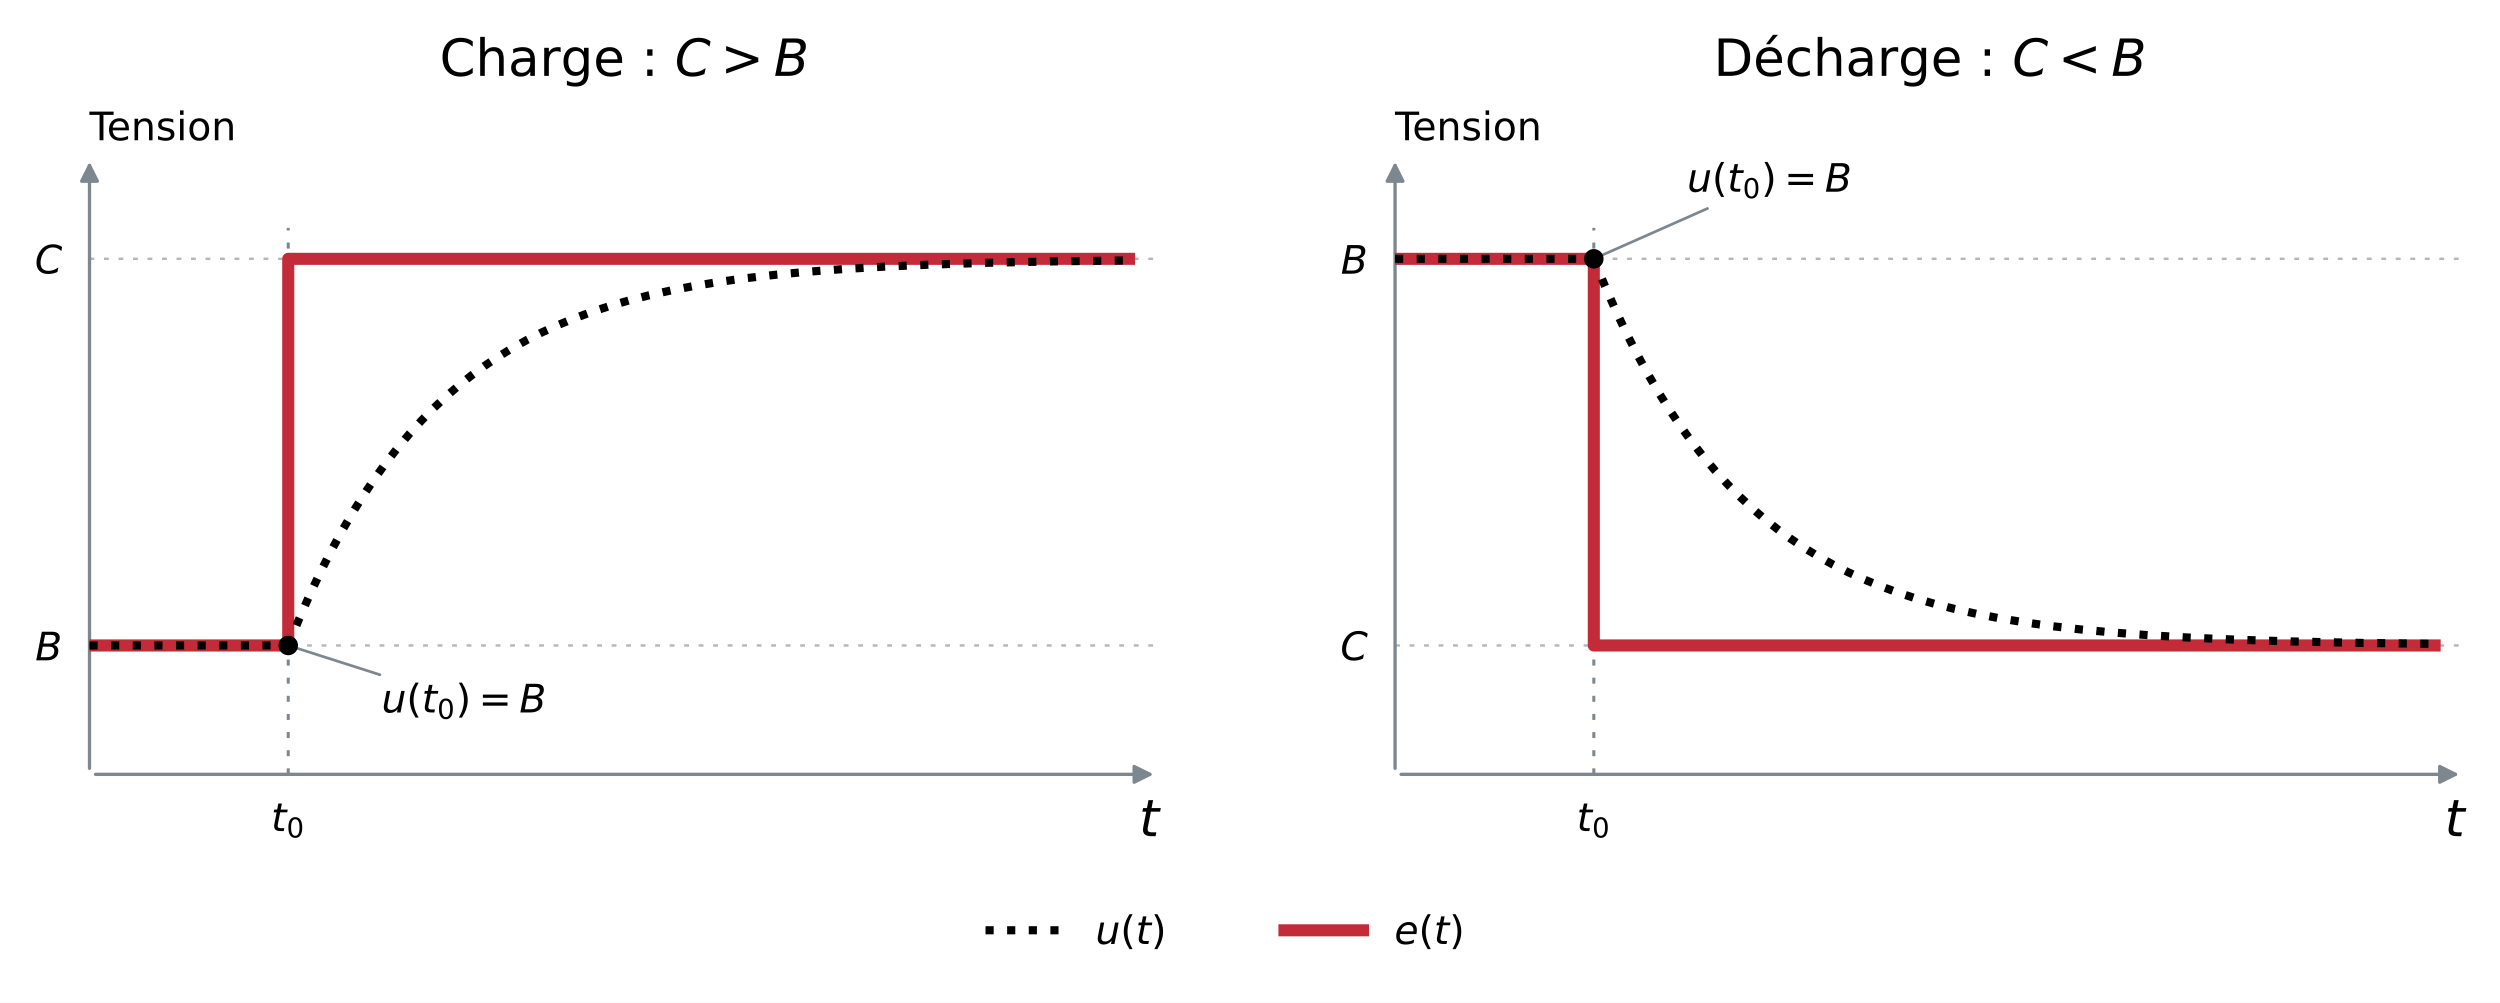
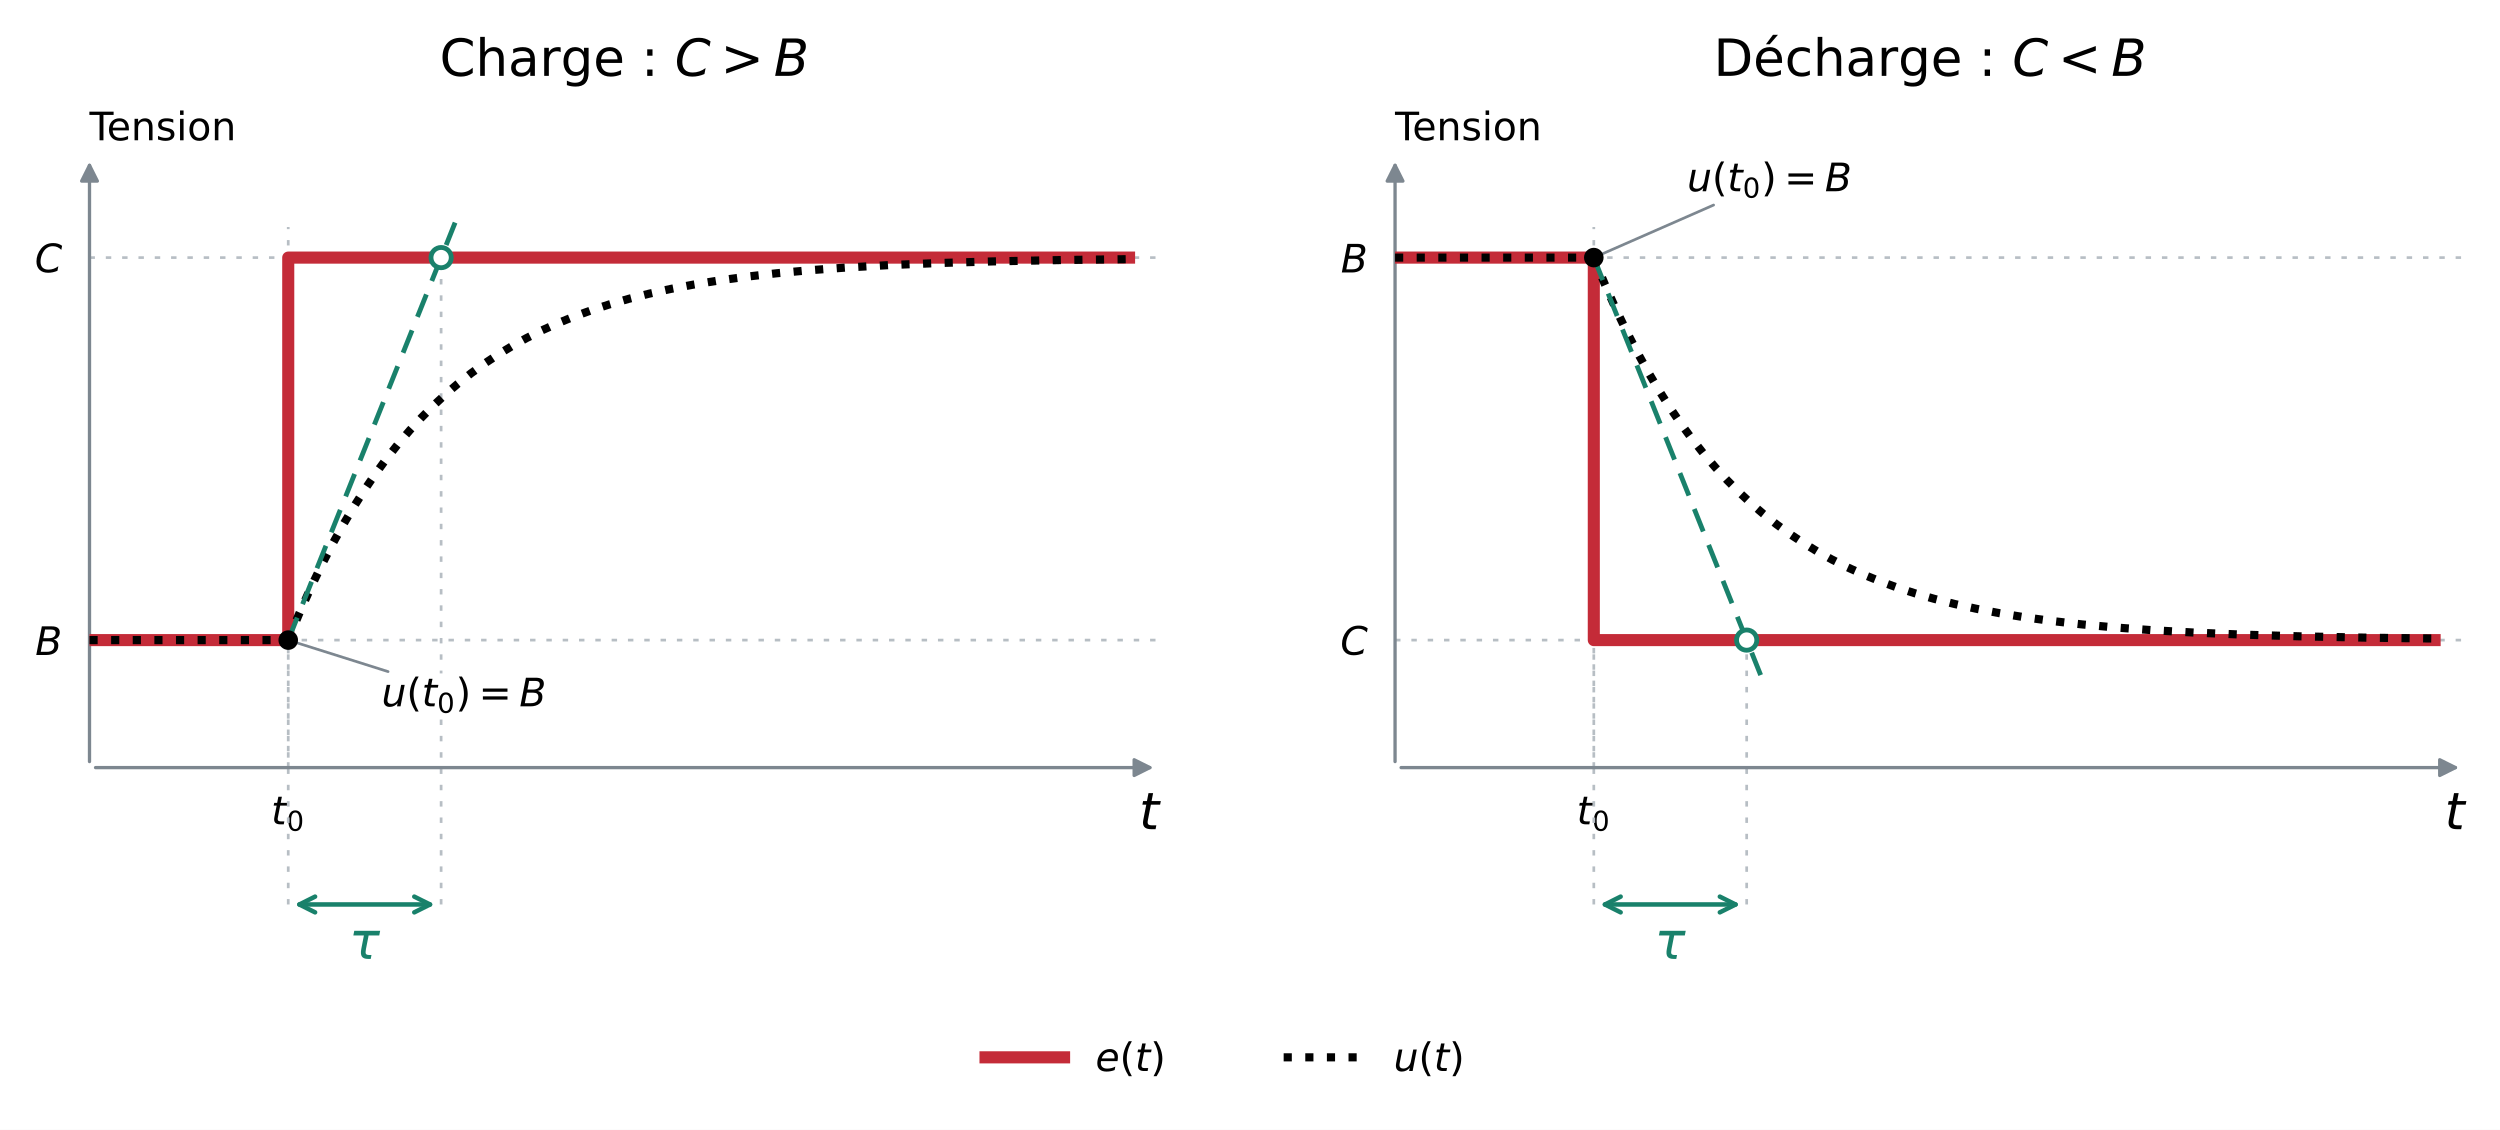
- <svg xmlns="http://www.w3.org/2000/svg" xmlns:xlink="http://www.w3.org/1999/xlink" width="827.38pt" height="331.852pt" viewBox="0 0 827.38 331.852" version="1.1">
+ <svg xmlns="http://www.w3.org/2000/svg" xmlns:xlink="http://www.w3.org/1999/xlink" width="827.38pt" height="373.9pt" viewBox="0 0 827.38 373.9" version="1.1">
  <defs>
    <style type="text/css">*{stroke-linejoin: round; stroke-linecap: butt}</style>
  </defs>
  <g id="figure_1">
    <g id="patch_1">
-       <path d="M 0 331.852  L 827.38 331.852  L 827.38 0  L 0 0  z " style="fill: #ffffff" />
+       <path d="M 0 373.9  L 827.38 373.9  L 827.38 0  L 0 0  z " style="fill: #ffffff" />
    </g>
    <g id="axes_1">
      <g id="patch_2">
-         <path d="M 29.62 256.272  L 383.782 256.272  L 383.782 48.12  L 29.62 48.12  z " style="fill: #ffffff" />
+         <path d="M 29.62 254.04  L 383.782 254.04  L 383.782 48.12  L 29.62 48.12  z " style="fill: #ffffff" />
      </g>
      <g id="matplotlib.axis_1">
        <g id="xtick_1">
          <g id="line2d_1" />
          <g id="text_1">
-             <g transform="translate(89.73797 275.15) scale(0.13 -0.13)">
+             <g id="patch_3">
+               <path d="M 88.698 276.662  L 102.088 276.662  L 102.088 262  L 88.698 262  z " style="fill: #ffffff" />
+             </g>
+             <g transform="translate(89.73797 272.918) scale(0.13 -0.13)">
              <defs>
                <path id="DejaVuSans-Oblique-74" d="M 2706 3500  L 2619 3053  L 1472 3053  L 1100 1153  Q 1081 1047 1072 975  Q 1063 903 1063 863  Q 1063 663 1183 572  Q 1303 481 1569 481  L 2150 481  L 2053 0  L 1503 0  Q 991 0 739 200  Q 488 400 488 806  Q 488 878 497 964  Q 506 1050 525 1153  L 897 3053  L 409 3053  L 500 3500  L 978 3500  L 1172 4494  L 1747 4494  L 1556 3500  L 2706 3500  z " transform="scale(0.015625)" />
                <path id="DejaVuSans-30" d="M 2034 4250  Q 1547 4250 1301 3770  Q 1056 3291 1056 2328  Q 1056 1369 1301 889  Q 1547 409 2034 409  Q 2525 409 2770 889  Q 3016 1369 3016 2328  Q 3016 3291 2770 3770  Q 2525 4250 2034 4250  z M 2034 4750  Q 2819 4750 3233 4129  Q 3647 3509 3647 2328  Q 3647 1150 3233 529  Q 2819 -91 2034 -91  Q 1250 -91 836 529  Q 422 1150 422 2328  Q 422 3509 836 4129  Q 1250 4750 2034 4750  z " transform="scale(0.015625)" />
              </defs>
              <use xlink:href="#DejaVuSans-Oblique-74" transform="translate(0 0.78125)" />
              <use xlink:href="#DejaVuSans-30" transform="translate(39.20898 -15.625) scale(0.7)" />
            </g>
          </g>
        </g>
      </g>
      <g id="matplotlib.axis_2">
        <g id="ytick_1">
          <g id="line2d_2" />
          <g id="text_2">
-             <g transform="translate(11.65 218.5569) scale(0.13 -0.13)">
+             <g transform="translate(11.65 216.7823) scale(0.13 -0.13)">
              <defs>
                <path id="DejaVuSans-Oblique-42" d="M 1081 4666  L 2694 4666  Q 3350 4666 3675 4422  Q 4000 4178 4000 3688  Q 4000 3238 3720 2911  Q 3441 2584 2988 2516  Q 3375 2428 3569 2181  Q 3763 1934 3763 1522  Q 3763 819 3242 409  Q 2722 0 1819 0  L 172 0  L 1081 4666  z M 1234 2228  L 903 519  L 1919 519  Q 2491 519 2800 781  Q 3109 1044 3109 1522  Q 3109 1891 2904 2059  Q 2700 2228 2247 2228  L 1234 2228  z M 1606 4147  L 1331 2741  L 2272 2741  Q 2775 2741 3058 2959  Q 3341 3178 3341 3566  Q 3341 3869 3150 4008  Q 2959 4147 2541 4147  L 1606 4147  z " transform="scale(0.015625)" />
              </defs>
              <use xlink:href="#DejaVuSans-Oblique-42" transform="translate(0 0.09375)" />
            </g>
          </g>
        </g>
        <g id="ytick_2">
          <g id="line2d_3" />
          <g id="text_3">
-             <g transform="translate(11.52 90.59459) scale(0.13 -0.13)">
+             <g transform="translate(11.52 90.1921) scale(0.13 -0.13)">
              <defs>
                <path id="DejaVuSans-Oblique-43" d="M 4447 4306  L 4319 3641  Q 4019 3944 3683 4091  Q 3347 4238 2956 4238  Q 2422 4238 2017 3981  Q 1613 3725 1319 3200  Q 1131 2863 1032 2486  Q 934 2109 934 1728  Q 934 1091 1264 756  Q 1594 422 2222 422  Q 2656 422 3056 561  Q 3456 700 3834 978  L 3688 231  Q 3316 72 2936 -9  Q 2556 -91 2175 -91  Q 1278 -91 773 396  Q 269 884 269 1753  Q 269 2309 461 2846  Q 653 3384 1013 3828  Q 1394 4300 1883 4525  Q 2372 4750 3022 4750  Q 3422 4750 3780 4639  Q 4138 4528 4447 4306  z " transform="scale(0.015625)" />
              </defs>
              <use xlink:href="#DejaVuSans-Oblique-43" transform="translate(0 0.78125)" />
            </g>
          </g>
        </g>
      </g>
      <g id="line2d_4">
-         <path d="M 29.62 213.618  L 383.782 213.618  " clip-path="url(#p1c14d82627)" style="fill: none; stroke-dasharray: 1.6,3.2; stroke-dashoffset: 0; stroke: #7d8790; stroke-opacity: 0.6; stroke-width: 0.8" />
+         <path d="M 29.62 211.843  L 383.782 211.843  " clip-path="url(#p5592f09eb6)" style="fill: none; stroke-dasharray: 1.8,3.6; stroke-dashoffset: 0; stroke: #b7bec4; stroke-width: 0.9" />
      </g>
      <g id="line2d_5">
-         <path d="M 29.62 85.656  L 383.782 85.656  " clip-path="url(#p1c14d82627)" style="fill: none; stroke-dasharray: 1.6,3.2; stroke-dashoffset: 0; stroke: #7d8790; stroke-opacity: 0.6; stroke-width: 0.8" />
+         <path d="M 29.62 85.253  L 383.782 85.253  " clip-path="url(#p5592f09eb6)" style="fill: none; stroke-dasharray: 1.8,3.6; stroke-dashoffset: 0; stroke: #b7bec4; stroke-width: 0.9" />
      </g>
      <g id="line2d_6">
-         <path d="M 95.393 256.272  L 95.393 75.419  " clip-path="url(#p1c14d82627)" style="fill: none; stroke-dasharray: 2,4; stroke-dashoffset: 0; stroke: #7d8790" />
-       </g>
-       <g id="patch_3">
-         <path d="M 31.622 256.272  Q 206.701 256.272 380.551 256.272  " style="fill: none; stroke: #7d8790; stroke-width: 1.1; stroke-linecap: round" />
-         <path d="M 375.351 253.672  L 380.551 256.272  L 375.351 258.872  z " style="fill: #7d8790; stroke: #7d8790; stroke-width: 1.1; stroke-linecap: round" />
+         <path d="M 95.393 254.04  L 95.393 75.126  " clip-path="url(#p5592f09eb6)" style="fill: none; stroke-dasharray: 1.8,3.6; stroke-dashoffset: 0; stroke: #b7bec4; stroke-width: 0.9" />
+       </g>
+       <g id="line2d_7">
+         <path d="M 95.393 299.342  L 95.393 211.843  " style="fill: none; stroke-dasharray: 1.8,3.6; stroke-dashoffset: 0; stroke: #b7bec4; stroke-width: 0.9" />
+       </g>
+       <g id="line2d_8">
+         <path d="M 145.988 299.342  L 145.988 85.253  " style="fill: none; stroke-dasharray: 1.8,3.6; stroke-dashoffset: 0; stroke: #b7bec4; stroke-width: 0.9" />
      </g>
      <g id="patch_4">
-         <path d="M 29.62 254.269  Q 29.62 153.902 29.62 54.764  " style="fill: none; stroke: #7d8790; stroke-width: 1.1; stroke-linecap: round" />
-         <path d="M 27.02 59.964  L 29.62 54.764  L 32.22 59.964  z " style="fill: #7d8790; stroke: #7d8790; stroke-width: 1.1; stroke-linecap: round" />
+         <path d="M 31.622 254.04  Q 206.701 254.04 380.551 254.04  " style="fill: none; stroke: #7d8790; stroke-width: 1.1; stroke-linecap: round" />
+         <path d="M 375.351 251.44  L 380.551 254.04  L 375.351 256.64  z " style="fill: #7d8790; stroke: #7d8790; stroke-width: 1.1; stroke-linecap: round" />
+       </g>
+       <g id="patch_5">
+         <path d="M 29.62 252.04  Q 29.62 152.767 29.62 54.724  " style="fill: none; stroke: #7d8790; stroke-width: 1.1; stroke-linecap: round" />
+         <path d="M 27.02 59.924  L 29.62 54.724  L 32.22 59.924  z " style="fill: #7d8790; stroke: #7d8790; stroke-width: 1.1; stroke-linecap: round" />
      </g>
      <g id="text_4">
-         <g transform="translate(376.9822 276.8671) scale(0.17 -0.17)">
+         <g transform="translate(376.9822 274.5528) scale(0.17 -0.17)">
          <use xlink:href="#DejaVuSans-Oblique-74" transform="translate(0 0.78125)" />
        </g>
      </g>
      <g id="text_5">
-         <g transform="translate(29.62 46.41384) scale(0.13 -0.13)">
+         <g transform="translate(29.62 46.43213) scale(0.13 -0.13)">
          <defs>
            <path id="DejaVuSans-54" d="M -19 4666  L 3928 4666  L 3928 4134  L 2272 4134  L 2272 0  L 1638 0  L 1638 4134  L -19 4134  L -19 4666  z " transform="scale(0.015625)" />
            <path id="DejaVuSans-65" d="M 3597 1894  L 3597 1613  L 953 1613  Q 991 1019 1311 708  Q 1631 397 2203 397  Q 2534 397 2845 478  Q 3156 559 3463 722  L 3463 178  Q 3153 47 2828 -22  Q 2503 -91 2169 -91  Q 1331 -91 842 396  Q 353 884 353 1716  Q 353 2575 817 3079  Q 1281 3584 2069 3584  Q 2775 3584 3186 3129  Q 3597 2675 3597 1894  z M 3022 2063  Q 3016 2534 2758 2815  Q 2500 3097 2075 3097  Q 1594 3097 1305 2825  Q 1016 2553 972 2059  L 3022 2063  z " transform="scale(0.015625)" />
            <path id="DejaVuSans-6e" d="M 3513 2113  L 3513 0  L 2938 0  L 2938 2094  Q 2938 2591 2744 2837  Q 2550 3084 2163 3084  Q 1697 3084 1428 2787  Q 1159 2491 1159 1978  L 1159 0  L 581 0  L 581 3500  L 1159 3500  L 1159 2956  Q 1366 3272 1645 3428  Q 1925 3584 2291 3584  Q 2894 3584 3203 3211  Q 3513 2838 3513 2113  z " transform="scale(0.015625)" />
            <path id="DejaVuSans-73" d="M 2834 3397  L 2834 2853  Q 2591 2978 2328 3040  Q 2066 3103 1784 3103  Q 1356 3103 1142 2972  Q 928 2841 928 2578  Q 928 2378 1081 2264  Q 1234 2150 1697 2047  L 1894 2003  Q 2506 1872 2764 1633  Q 3022 1394 3022 966  Q 3022 478 2636 193  Q 2250 -91 1575 -91  Q 1294 -91 989 -36  Q 684 19 347 128  L 347 722  Q 666 556 975 473  Q 1284 391 1588 391  Q 1994 391 2212 530  Q 2431 669 2431 922  Q 2431 1156 2273 1281  Q 2116 1406 1581 1522  L 1381 1569  Q 847 1681 609 1914  Q 372 2147 372 2553  Q 372 3047 722 3315  Q 1072 3584 1716 3584  Q 2034 3584 2315 3537  Q 2597 3491 2834 3397  z " transform="scale(0.015625)" />
            <path id="DejaVuSans-69" d="M 603 3500  L 1178 3500  L 1178 0  L 603 0  L 603 3500  z M 603 4863  L 1178 4863  L 1178 4134  L 603 4134  L 603 4863  z " transform="scale(0.015625)" />
            <path id="DejaVuSans-6f" d="M 1959 3097  Q 1497 3097 1228 2736  Q 959 2375 959 1747  Q 959 1119 1226 758  Q 1494 397 1959 397  Q 2419 397 2687 759  Q 2956 1122 2956 1747  Q 2956 2369 2687 2733  Q 2419 3097 1959 3097  z M 1959 3584  Q 2709 3584 3137 3096  Q 3566 2609 3566 1747  Q 3566 888 3137 398  Q 2709 -91 1959 -91  Q 1206 -91 779 398  Q 353 888 353 1747  Q 353 2609 779 3096  Q 1206 3584 1959 3584  z " transform="scale(0.015625)" />
          </defs>
          <use xlink:href="#DejaVuSans-54" />
          <use xlink:href="#DejaVuSans-65" x="44.084" />
          <use xlink:href="#DejaVuSans-6e" x="105.607" />
          <use xlink:href="#DejaVuSans-73" x="168.986" />
          <use xlink:href="#DejaVuSans-69" x="221.086" />
          <use xlink:href="#DejaVuSans-6f" x="248.869" />
          <use xlink:href="#DejaVuSans-6e" x="310.051" />
        </g>
      </g>
-       <g id="line2d_7">
-         <path d="M 29.62 213.618  L 95.393 213.618  L 95.393 85.656  L 373.663 85.656  " clip-path="url(#p1c14d82627)" style="fill: none; stroke: #c42b38; stroke-width: 4; stroke-linecap: square" />
-       </g>
-       <g id="patch_5">
-         <path d="M 125.726 223.311  Q 111.513 218.769 97.3 214.227  " style="fill: none; stroke: #7d8790; stroke-width: 0.9; stroke-linecap: round" />
+       <g id="line2d_9">
+         <path d="M 29.62 211.843  L 95.393 211.843  L 95.393 85.253  L 373.663 85.253  " clip-path="url(#p5592f09eb6)" style="fill: none; stroke: #c42b38; stroke-width: 4; stroke-linecap: square" />
+       </g>
+       <g id="patch_6">
+         <path d="M 142.313 299.342  Q 120.692 299.342 99.072 299.342  " style="fill: none; stroke: #19816b; stroke-width: 1.5; stroke-linecap: round" />
+         <path d="M 137.113 296.742  L 142.313 299.342  L 137.113 301.942  " style="fill: none; stroke: #19816b; stroke-width: 1.5; stroke-linecap: round" />
+         <path d="M 104.272 301.942  L 99.072 299.342  L 104.272 296.742  " style="fill: none; stroke: #19816b; stroke-width: 1.5; stroke-linecap: round" />
      </g>
      <g id="text_6">
-         <g transform="translate(126.2768 235.798) scale(0.13 -0.13)">
+         <g style="fill: #19816b" transform="translate(115.5053 317.4077) scale(0.17 -0.17)">
+           <defs>
+             <path id="DejaVuSans-Oblique-3c4" d="M 2103 638  Q 2188 488 2525 488  L 2800 488  L 2706 0  L 2363 0  Q 1800 0 1600 300  Q 1403 606 1534 1269  L 1856 2925  L 541 2925  L 653 3500  L 3881 3500  L 3769 2925  L 2444 2925  L 2113 1234  Q 2025 781 2103 638  z " transform="scale(0.015625)" />
+           </defs>
+           <use xlink:href="#DejaVuSans-Oblique-3c4" transform="translate(0 0.3125)" />
+         </g>
+       </g>
+       <g id="patch_7">
+         <path d="M 128.434 222.267  Q 112.867 217.356 97.301 212.445  " style="fill: none; stroke: #7d8790; stroke-width: 0.9; stroke-linecap: round" />
+       </g>
+       <g id="text_7">
+         <g id="patch_8">
+           <path d="M 125.237 237.529  L 181.917 237.529  L 181.917 222.868  L 125.237 222.868  z " style="fill: #ffffff" />
+         </g>
+         <g transform="translate(126.2768 233.7856) scale(0.13 -0.13)">
          <defs>
            <path id="DejaVuSans-Oblique-75" d="M 428 1388  L 838 3500  L 1416 3500  L 1006 1409  Q 975 1256 961 1147  Q 947 1038 947 966  Q 947 700 1109 554  Q 1272 409 1569 409  Q 2031 409 2368 721  Q 2706 1034 2809 1563  L 3194 3500  L 3769 3500  L 3091 0  L 2516 0  L 2631 550  Q 2388 244 2052 76  Q 1716 -91 1338 -91  Q 878 -91 622 161  Q 366 413 366 863  Q 366 956 381 1097  Q 397 1238 428 1388  z " transform="scale(0.015625)" />
            <path id="DejaVuSans-28" d="M 1984 4856  Q 1566 4138 1362 3434  Q 1159 2731 1159 2009  Q 1159 1288 1364 580  Q 1569 -128 1984 -844  L 1484 -844  Q 1016 -109 783 600  Q 550 1309 550 2009  Q 550 2706 781 3412  Q 1013 4119 1484 4856  L 1984 4856  z " transform="scale(0.015625)" />
            <path id="DejaVuSans-29" d="M 513 4856  L 1013 4856  Q 1481 4119 1714 3412  Q 1947 2706 1947 2009  Q 1947 1309 1714 600  Q 1481 -109 1013 -844  L 513 -844  Q 928 -128 1133 580  Q 1338 1288 1338 2009  Q 1338 2731 1133 3434  Q 928 4138 513 4856  z " transform="scale(0.015625)" />
            <path id="DejaVuSans-3d" d="M 678 2906  L 4684 2906  L 4684 2381  L 678 2381  L 678 2906  z M 678 1631  L 4684 1631  L 4684 1100  L 678 1100  L 678 1631  z " transform="scale(0.015625)" />
          </defs>
          <use xlink:href="#DejaVuSans-Oblique-75" transform="translate(0 0.125)" />
          <use xlink:href="#DejaVuSans-28" transform="translate(63.37891 0.125)" />
          <use xlink:href="#DejaVuSans-Oblique-74" transform="translate(102.3926 0.125)" />
          <use xlink:href="#DejaVuSans-30" transform="translate(141.6016 -16.28125) scale(0.7)" />
          <use xlink:href="#DejaVuSans-29" transform="translate(188.8721 0.125)" />
          <use xlink:href="#DejaVuSans-3d" transform="translate(247.3682 0.125)" />
          <use xlink:href="#DejaVuSans-Oblique-42" transform="translate(350.6396 0.125)" />
        </g>
      </g>
-       <g id="text_7">
+       <g id="text_8">
        <g transform="translate(145.5011 25.12) scale(0.17 -0.17)">
          <defs>
            <path id="DejaVuSans-43" d="M 4122 4306  L 4122 3641  Q 3803 3938 3442 4084  Q 3081 4231 2675 4231  Q 1875 4231 1450 3742  Q 1025 3253 1025 2328  Q 1025 1406 1450 917  Q 1875 428 2675 428  Q 3081 428 3442 575  Q 3803 722 4122 1019  L 4122 359  Q 3791 134 3420 21  Q 3050 -91 2638 -91  Q 1578 -91 968 557  Q 359 1206 359 2328  Q 359 3453 968 4101  Q 1578 4750 2638 4750  Q 3056 4750 3426 4639  Q 3797 4528 4122 4306  z " transform="scale(0.015625)" />
            <path id="DejaVuSans-68" d="M 3513 2113  L 3513 0  L 2938 0  L 2938 2094  Q 2938 2591 2744 2837  Q 2550 3084 2163 3084  Q 1697 3084 1428 2787  Q 1159 2491 1159 1978  L 1159 0  L 581 0  L 581 4863  L 1159 4863  L 1159 2956  Q 1366 3272 1645 3428  Q 1925 3584 2291 3584  Q 2894 3584 3203 3211  Q 3513 2838 3513 2113  z " transform="scale(0.015625)" />
            <path id="DejaVuSans-61" d="M 2194 1759  Q 1497 1759 1228 1600  Q 959 1441 959 1056  Q 959 750 1161 570  Q 1363 391 1709 391  Q 2188 391 2477 730  Q 2766 1069 2766 1631  L 2766 1759  L 2194 1759  z M 3341 1997  L 3341 0  L 2766 0  L 2766 531  Q 2569 213 2275 61  Q 1981 -91 1556 -91  Q 1019 -91 701 211  Q 384 513 384 1019  Q 384 1609 779 1909  Q 1175 2209 1959 2209  L 2766 2209  L 2766 2266  Q 2766 2663 2505 2880  Q 2244 3097 1772 3097  Q 1472 3097 1187 3025  Q 903 2953 641 2809  L 641 3341  Q 956 3463 1253 3523  Q 1550 3584 1831 3584  Q 2591 3584 2966 3190  Q 3341 2797 3341 1997  z " transform="scale(0.015625)" />
            <path id="DejaVuSans-72" d="M 2631 2963  Q 2534 3019 2420 3045  Q 2306 3072 2169 3072  Q 1681 3072 1420 2755  Q 1159 2438 1159 1844  L 1159 0  L 581 0  L 581 3500  L 1159 3500  L 1159 2956  Q 1341 3275 1631 3429  Q 1922 3584 2338 3584  Q 2397 3584 2469 3576  Q 2541 3569 2628 3553  L 2631 2963  z " transform="scale(0.015625)" />
            <path id="DejaVuSans-67" d="M 2906 1791  Q 2906 2416 2648 2759  Q 2391 3103 1925 3103  Q 1463 3103 1205 2759  Q 947 2416 947 1791  Q 947 1169 1205 825  Q 1463 481 1925 481  Q 2391 481 2648 825  Q 2906 1169 2906 1791  z M 3481 434  Q 3481 -459 3084 -895  Q 2688 -1331 1869 -1331  Q 1566 -1331 1297 -1286  Q 1028 -1241 775 -1147  L 775 -588  Q 1028 -725 1275 -790  Q 1522 -856 1778 -856  Q 2344 -856 2625 -561  Q 2906 -266 2906 331  L 2906 616  Q 2728 306 2450 153  Q 2172 0 1784 0  Q 1141 0 747 490  Q 353 981 353 1791  Q 353 2603 747 3093  Q 1141 3584 1784 3584  Q 2172 3584 2450 3431  Q 2728 3278 2906 2969  L 2906 3500  L 3481 3500  L 3481 434  z " transform="scale(0.015625)" />
            <path id="DejaVuSans-20" transform="scale(0.015625)" />
            <path id="DejaVuSans-3a" d="M 750 794  L 1409 794  L 1409 0  L 750 0  L 750 794  z M 750 3309  L 1409 3309  L 1409 2516  L 750 2516  L 750 3309  z " transform="scale(0.015625)" />
            <path id="DejaVuSans-3e" d="M 678 3150  L 678 3719  L 4684 2266  L 4684 1747  L 678 294  L 678 863  L 3897 2003  L 678 3150  z " transform="scale(0.015625)" />
          </defs>
          <use xlink:href="#DejaVuSans-43" transform="translate(0 0.015625)" />
          <use xlink:href="#DejaVuSans-68" transform="translate(69.82422 0.015625)" />
          <use xlink:href="#DejaVuSans-61" transform="translate(133.2031 0.015625)" />
          <use xlink:href="#DejaVuSans-72" transform="translate(194.4824 0.015625)" />
          <use xlink:href="#DejaVuSans-67" transform="translate(235.5957 0.015625)" />
          <use xlink:href="#DejaVuSans-65" transform="translate(299.0723 0.015625)" />
          <use xlink:href="#DejaVuSans-20" transform="translate(360.5957 0.015625)" />
          <use xlink:href="#DejaVuSans-3a" transform="translate(392.3828 0.015625)" />
          <use xlink:href="#DejaVuSans-20" transform="translate(426.0742 0.015625)" />
          <use xlink:href="#DejaVuSans-Oblique-43" transform="translate(457.8613 0.015625)" />
          <use xlink:href="#DejaVuSans-3e" transform="translate(547.168 0.015625)" />
          <use xlink:href="#DejaVuSans-Oblique-42" transform="translate(650.4395 0.015625)" />
        </g>
      </g>
-       <g id="line2d_8">
-         <path d="M 29.62 213.618  L 95.393 213.618  " clip-path="url(#p1c14d82627)" style="fill: none; stroke-dasharray: 2.7,4.455; stroke-dashoffset: 0; stroke: #000000; stroke-width: 2.7" />
-       </g>
-       <g id="line2d_9">
-         <path d="M 95.393 213.618  L 98.976 204.87  L 102.559 196.719  L 106.142 189.126  L 109.724 182.052  L 113.307 175.462  L 116.89 169.322  L 120.473 163.602  L 124.056 158.274  L 127.639 153.309  L 131.62 148.19  L 135.601 143.458  L 139.582 139.084  L 143.563 135.041  L 147.544 131.304  L 151.525 127.85  L 155.904 124.352  L 160.283 121.143  L 164.662 118.201  L 169.439 115.269  L 174.216 112.601  L 179.392 109.981  L 184.567 107.615  L 190.14 105.325  L 195.714 103.273  L 201.685 101.312  L 208.055 99.46  L 214.822 97.732  L 221.988 96.137  L 229.552 94.681  L 237.912 93.307  L 246.67 92.091  L 256.623 90.941  L 267.371 89.93  L 279.314 89.031  L 292.849 88.239  L 308.375 87.556  L 326.688 86.979  L 348.981 86.507  L 373.663 86.179  L 373.663 86.179  " clip-path="url(#p1c14d82627)" style="fill: none; stroke-dasharray: 2.7,4.455; stroke-dashoffset: 0; stroke: #000000; stroke-width: 2.7" />
+       <g id="line2d_10">
+         <path d="M 29.62 211.843  L 95.393 211.843  " clip-path="url(#p5592f09eb6)" style="fill: none; stroke-dasharray: 2.7,4.455; stroke-dashoffset: 0; stroke: #000000; stroke-width: 2.7" />
+       </g>
+       <g id="line2d_11">
+         <path d="M 95.393 211.843  L 98.976 203.189  L 102.559 195.126  L 106.142 187.614  L 109.724 180.616  L 113.307 174.097  L 116.89 168.023  L 120.473 162.364  L 124.056 157.092  L 127.639 152.181  L 131.62 147.117  L 135.601 142.436  L 139.582 138.109  L 143.563 134.109  L 147.544 130.412  L 151.525 126.995  L 155.904 123.534  L 160.283 120.36  L 164.662 117.45  L 169.439 114.549  L 174.216 111.909  L 179.392 109.317  L 184.567 106.978  L 190.14 104.712  L 195.714 102.682  L 201.685 100.742  L 208.055 98.909  L 214.822 97.2  L 221.988 95.622  L 229.552 94.182  L 237.912 92.822  L 247.068 91.569  L 257.021 90.441  L 267.769 89.448  L 280.11 88.54  L 294.044 87.749  L 309.968 87.075  L 328.678 86.512  L 351.768 86.051  L 373.663 85.77  L 373.663 85.77  " clip-path="url(#p5592f09eb6)" style="fill: none; stroke-dasharray: 2.7,4.455; stroke-dashoffset: 0; stroke: #000000; stroke-width: 2.7" />
+       </g>
+       <g id="line2d_12">
+         <path d="M 95.393 211.843  L 152.059 70.062  " clip-path="url(#p5592f09eb6)" style="fill: none; stroke-dasharray: 8,4.8; stroke-dashoffset: 0; stroke: #19816b; stroke-width: 1.6" />
      </g>
      <g id="PathCollection_1">
        <defs>
-           <path id="m7253bf0c38" d="M 0 2.739  C 0.726 2.739 1.423 2.45 1.936 1.936  C 2.45 1.423 2.739 0.726 2.739 0  C 2.739 -0.726 2.45 -1.423 1.936 -1.936  C 1.423 -2.45 0.726 -2.739 0 -2.739  C -0.726 -2.739 -1.423 -2.45 -1.936 -1.936  C -2.45 -1.423 -2.739 -0.726 -2.739 0  C -2.739 0.726 -2.45 1.423 -1.936 1.936  C -1.423 2.45 -0.726 2.739 0 2.739  z " style="stroke: #000000" />
+           <path id="maf33e77ca4" d="M 0 2.739  C 0.726 2.739 1.423 2.45 1.936 1.936  C 2.45 1.423 2.739 0.726 2.739 0  C 2.739 -0.726 2.45 -1.423 1.936 -1.936  C 1.423 -2.45 0.726 -2.739 0 -2.739  C -0.726 -2.739 -1.423 -2.45 -1.936 -1.936  C -2.45 -1.423 -2.739 -0.726 -2.739 0  C -2.739 0.726 -2.45 1.423 -1.936 1.936  C -1.423 2.45 -0.726 2.739 0 2.739  z " style="stroke: #000000" />
        </defs>
-         <g clip-path="url(#p1c14d82627)">
-           <use xlink:href="#m7253bf0c38" x="95.393" y="213.618" style="stroke: #000000" />
+         <g clip-path="url(#p5592f09eb6)">
+           <use xlink:href="#maf33e77ca4" x="95.393" y="211.843" style="stroke: #000000" />
+         </g>
+       </g>
+       <g id="PathCollection_2">
+         <defs>
+           <path id="m574a582508" d="M 0 3.354  C 0.89 3.354 1.743 3.001 2.372 2.372  C 3.001 1.743 3.354 0.89 3.354 0  C 3.354 -0.89 3.001 -1.743 2.372 -2.372  C 1.743 -3.001 0.89 -3.354 0 -3.354  C -0.89 -3.354 -1.743 -3.001 -2.372 -2.372  C -3.001 -1.743 -3.354 -0.89 -3.354 0  C -3.354 0.89 -3.001 1.743 -2.372 2.372  C -1.743 3.001 -0.89 3.354 0 3.354  z " style="stroke: #19816b; stroke-width: 1.6" />
+         </defs>
+         <g clip-path="url(#p5592f09eb6)">
+           <use xlink:href="#m574a582508" x="145.988" y="85.253" style="fill: #ffffff; stroke: #19816b; stroke-width: 1.6" />
        </g>
      </g>
    </g>
    <g id="axes_2">
-       <g id="patch_6">
-         <path d="M 461.698 256.272  L 815.86 256.272  L 815.86 48.12  L 461.698 48.12  z " style="fill: #ffffff" />
+       <g id="patch_9">
+         <path d="M 461.698 254.04  L 815.86 254.04  L 815.86 48.12  L 461.698 48.12  z " style="fill: #ffffff" />
      </g>
      <g id="matplotlib.axis_3">
        <g id="xtick_2">
-           <g id="line2d_10" />
-           <g id="text_8">
-             <g transform="translate(521.8158 275.15) scale(0.13 -0.13)">
+           <g id="line2d_13" />
+           <g id="text_9">
+             <g id="patch_10">
+               <path d="M 520.776 276.662  L 534.166 276.662  L 534.166 262  L 520.776 262  z " style="fill: #ffffff" />
+             </g>
+             <g transform="translate(521.8158 272.918) scale(0.13 -0.13)">
              <use xlink:href="#DejaVuSans-Oblique-74" transform="translate(0 0.78125)" />
              <use xlink:href="#DejaVuSans-30" transform="translate(39.20898 -15.625) scale(0.7)" />
            </g>
          </g>
        </g>
      </g>
      <g id="matplotlib.axis_4">
        <g id="ytick_3">
-           <g id="line2d_11" />
-           <g id="text_9">
-             <g transform="translate(443.7278 90.59459) scale(0.13 -0.13)">
+           <g id="line2d_14" />
+           <g id="text_10">
+             <g transform="translate(443.7278 90.1921) scale(0.13 -0.13)">
              <use xlink:href="#DejaVuSans-Oblique-42" transform="translate(0 0.09375)" />
            </g>
          </g>
        </g>
        <g id="ytick_4">
-           <g id="line2d_12" />
-           <g id="text_10">
-             <g transform="translate(443.5978 218.5569) scale(0.13 -0.13)">
+           <g id="line2d_15" />
+           <g id="text_11">
+             <g transform="translate(443.5978 216.7823) scale(0.13 -0.13)">
              <use xlink:href="#DejaVuSans-Oblique-43" transform="translate(0 0.78125)" />
            </g>
          </g>
        </g>
      </g>
-       <g id="line2d_13">
-         <path d="M 461.698 85.656  L 815.86 85.656  " clip-path="url(#p91b53a52f8)" style="fill: none; stroke-dasharray: 1.6,3.2; stroke-dashoffset: 0; stroke: #7d8790; stroke-opacity: 0.6; stroke-width: 0.8" />
-       </g>
-       <g id="line2d_14">
-         <path d="M 461.698 213.618  L 815.86 213.618  " clip-path="url(#p91b53a52f8)" style="fill: none; stroke-dasharray: 1.6,3.2; stroke-dashoffset: 0; stroke: #7d8790; stroke-opacity: 0.6; stroke-width: 0.8" />
-       </g>
-       <g id="line2d_15">
-         <path d="M 527.471 256.272  L 527.471 75.419  " clip-path="url(#p91b53a52f8)" style="fill: none; stroke-dasharray: 2,4; stroke-dashoffset: 0; stroke: #7d8790" />
-       </g>
-       <g id="patch_7">
-         <path d="M 463.7 256.272  Q 638.779 256.272 812.629 256.272  " style="fill: none; stroke: #7d8790; stroke-width: 1.1; stroke-linecap: round" />
-         <path d="M 807.429 253.672  L 812.629 256.272  L 807.429 258.872  z " style="fill: #7d8790; stroke: #7d8790; stroke-width: 1.1; stroke-linecap: round" />
-       </g>
-       <g id="patch_8">
-         <path d="M 461.698 254.269  Q 461.698 153.902 461.698 54.764  " style="fill: none; stroke: #7d8790; stroke-width: 1.1; stroke-linecap: round" />
-         <path d="M 459.098 59.964  L 461.698 54.764  L 464.298 59.964  z " style="fill: #7d8790; stroke: #7d8790; stroke-width: 1.1; stroke-linecap: round" />
-       </g>
-       <g id="text_11">
-         <g transform="translate(809.06 276.8671) scale(0.17 -0.17)">
+       <g id="line2d_16">
+         <path d="M 461.698 85.253  L 815.86 85.253  " clip-path="url(#pacb5508a9b)" style="fill: none; stroke-dasharray: 1.8,3.6; stroke-dashoffset: 0; stroke: #b7bec4; stroke-width: 0.9" />
+       </g>
+       <g id="line2d_17">
+         <path d="M 461.698 211.843  L 815.86 211.843  " clip-path="url(#pacb5508a9b)" style="fill: none; stroke-dasharray: 1.8,3.6; stroke-dashoffset: 0; stroke: #b7bec4; stroke-width: 0.9" />
+       </g>
+       <g id="line2d_18">
+         <path d="M 527.471 254.04  L 527.471 75.126  " clip-path="url(#pacb5508a9b)" style="fill: none; stroke-dasharray: 1.8,3.6; stroke-dashoffset: 0; stroke: #b7bec4; stroke-width: 0.9" />
+       </g>
+       <g id="line2d_19">
+         <path d="M 527.471 299.342  L 527.471 85.253  " style="fill: none; stroke-dasharray: 1.8,3.6; stroke-dashoffset: 0; stroke: #b7bec4; stroke-width: 0.9" />
+       </g>
+       <g id="line2d_20">
+         <path d="M 578.065 299.342  L 578.065 211.843  " style="fill: none; stroke-dasharray: 1.8,3.6; stroke-dashoffset: 0; stroke: #b7bec4; stroke-width: 0.9" />
+       </g>
+       <g id="patch_11">
+         <path d="M 463.7 254.04  Q 638.779 254.04 812.629 254.04  " style="fill: none; stroke: #7d8790; stroke-width: 1.1; stroke-linecap: round" />
+         <path d="M 807.429 251.44  L 812.629 254.04  L 807.429 256.64  z " style="fill: #7d8790; stroke: #7d8790; stroke-width: 1.1; stroke-linecap: round" />
+       </g>
+       <g id="patch_12">
+         <path d="M 461.698 252.04  Q 461.698 152.767 461.698 54.724  " style="fill: none; stroke: #7d8790; stroke-width: 1.1; stroke-linecap: round" />
+         <path d="M 459.098 59.924  L 461.698 54.724  L 464.298 59.924  z " style="fill: #7d8790; stroke: #7d8790; stroke-width: 1.1; stroke-linecap: round" />
+       </g>
+       <g id="text_12">
+         <g transform="translate(809.06 274.5528) scale(0.17 -0.17)">
          <use xlink:href="#DejaVuSans-Oblique-74" transform="translate(0 0.78125)" />
        </g>
      </g>
-       <g id="text_12">
-         <g transform="translate(461.6978 46.41384) scale(0.13 -0.13)">
+       <g id="text_13">
+         <g transform="translate(461.6978 46.43213) scale(0.13 -0.13)">
          <use xlink:href="#DejaVuSans-54" />
          <use xlink:href="#DejaVuSans-65" x="44.084" />
          <use xlink:href="#DejaVuSans-6e" x="105.607" />
          <use xlink:href="#DejaVuSans-73" x="168.986" />
          <use xlink:href="#DejaVuSans-69" x="221.086" />
          <use xlink:href="#DejaVuSans-6f" x="248.869" />
          <use xlink:href="#DejaVuSans-6e" x="310.051" />
        </g>
      </g>
-       <g id="line2d_16">
-         <path d="M 461.698 85.656  L 527.471 85.656  L 527.471 213.618  L 805.741 213.618  " clip-path="url(#p91b53a52f8)" style="fill: none; stroke: #c42b38; stroke-width: 4; stroke-linecap: square" />
-       </g>
-       <g id="patch_9">
-         <path d="M 565.108 68.988  Q 547.205 76.916 529.302 84.845  " style="fill: none; stroke: #7d8790; stroke-width: 0.9; stroke-linecap: round" />
-       </g>
-       <g id="text_13">
-         <g transform="translate(558.3546 63.47548) scale(0.13 -0.13)">
+       <g id="line2d_21">
+         <path d="M 461.698 85.253  L 527.471 85.253  L 527.471 211.843  L 805.741 211.843  " clip-path="url(#pacb5508a9b)" style="fill: none; stroke: #c42b38; stroke-width: 4; stroke-linecap: square" />
+       </g>
+       <g id="patch_13">
+         <path d="M 574.39 299.342  Q 552.77 299.342 531.15 299.342  " style="fill: none; stroke: #19816b; stroke-width: 1.5; stroke-linecap: round" />
+         <path d="M 569.19 296.742  L 574.39 299.342  L 569.19 301.942  " style="fill: none; stroke: #19816b; stroke-width: 1.5; stroke-linecap: round" />
+         <path d="M 536.35 301.942  L 531.15 299.342  L 536.35 296.742  " style="fill: none; stroke: #19816b; stroke-width: 1.5; stroke-linecap: round" />
+       </g>
+       <g id="text_14">
+         <g style="fill: #19816b" transform="translate(547.5831 317.4077) scale(0.17 -0.17)">
+           <use xlink:href="#DejaVuSans-Oblique-3c4" transform="translate(0 0.3125)" />
+         </g>
+       </g>
+       <g id="patch_14">
+         <path d="M 567.116 67.858  Q 548.209 76.154 529.303 84.449  " style="fill: none; stroke: #7d8790; stroke-width: 0.9; stroke-linecap: round" />
+       </g>
+       <g id="text_15">
+         <g id="patch_15">
+           <path d="M 557.315 67.054  L 613.995 67.054  L 613.995 52.393  L 557.315 52.393  z " style="fill: #ffffff" />
+         </g>
+         <g transform="translate(558.3546 63.31082) scale(0.13 -0.13)">
          <use xlink:href="#DejaVuSans-Oblique-75" transform="translate(0 0.125)" />
          <use xlink:href="#DejaVuSans-28" transform="translate(63.37891 0.125)" />
          <use xlink:href="#DejaVuSans-Oblique-74" transform="translate(102.3926 0.125)" />
          <use xlink:href="#DejaVuSans-30" transform="translate(141.6016 -16.28125) scale(0.7)" />
          <use xlink:href="#DejaVuSans-29" transform="translate(188.8721 0.125)" />
          <use xlink:href="#DejaVuSans-3d" transform="translate(247.3682 0.125)" />
          <use xlink:href="#DejaVuSans-Oblique-42" transform="translate(350.6396 0.125)" />
        </g>
      </g>
-       <g id="text_14">
+       <g id="text_16">
        <g transform="translate(567.1239 25.12) scale(0.17 -0.17)">
          <defs>
            <path id="DejaVuSans-44" d="M 1259 4147  L 1259 519  L 2022 519  Q 2988 519 3436 956  Q 3884 1394 3884 2338  Q 3884 3275 3436 3711  Q 2988 4147 2022 4147  L 1259 4147  z M 628 4666  L 1925 4666  Q 3281 4666 3915 4102  Q 4550 3538 4550 2338  Q 4550 1131 3912 565  Q 3275 0 1925 0  L 628 0  L 628 4666  z " transform="scale(0.015625)" />
            <path id="DejaVuSans-e9" d="M 3597 1894  L 3597 1613  L 953 1613  Q 991 1019 1311 708  Q 1631 397 2203 397  Q 2534 397 2845 478  Q 3156 559 3463 722  L 3463 178  Q 3153 47 2828 -22  Q 2503 -91 2169 -91  Q 1331 -91 842 396  Q 353 884 353 1716  Q 353 2575 817 3079  Q 1281 3584 2069 3584  Q 2775 3584 3186 3129  Q 3597 2675 3597 1894  z M 3022 2063  Q 3016 2534 2758 2815  Q 2500 3097 2075 3097  Q 1594 3097 1305 2825  Q 1016 2553 972 2059  L 3022 2063  z M 2466 5119  L 3088 5119  L 2070 3944  L 1591 3944  L 2466 5119  z " transform="scale(0.015625)" />
            <path id="DejaVuSans-63" d="M 3122 3366  L 3122 2828  Q 2878 2963 2633 3030  Q 2388 3097 2138 3097  Q 1578 3097 1268 2742  Q 959 2388 959 1747  Q 959 1106 1268 751  Q 1578 397 2138 397  Q 2388 397 2633 464  Q 2878 531 3122 666  L 3122 134  Q 2881 22 2623 -34  Q 2366 -91 2075 -91  Q 1284 -91 818 406  Q 353 903 353 1747  Q 353 2603 823 3093  Q 1294 3584 2113 3584  Q 2378 3584 2631 3529  Q 2884 3475 3122 3366  z " transform="scale(0.015625)" />
            <path id="DejaVuSans-3c" d="M 4684 3150  L 1459 2003  L 4684 863  L 4684 294  L 678 1747  L 678 2266  L 4684 3719  L 4684 3150  z " transform="scale(0.015625)" />
          </defs>
          <use xlink:href="#DejaVuSans-44" transform="translate(0 0.015625)" />
          <use xlink:href="#DejaVuSans-e9" transform="translate(77.00195 0.015625)" />
          <use xlink:href="#DejaVuSans-63" transform="translate(138.5254 0.015625)" />
          <use xlink:href="#DejaVuSans-68" transform="translate(193.5059 0.015625)" />
          <use xlink:href="#DejaVuSans-61" transform="translate(256.8848 0.015625)" />
          <use xlink:href="#DejaVuSans-72" transform="translate(318.1641 0.015625)" />
          <use xlink:href="#DejaVuSans-67" transform="translate(359.2773 0.015625)" />
          <use xlink:href="#DejaVuSans-65" transform="translate(422.7539 0.015625)" />
          <use xlink:href="#DejaVuSans-20" transform="translate(484.2773 0.015625)" />
          <use xlink:href="#DejaVuSans-3a" transform="translate(516.0645 0.015625)" />
          <use xlink:href="#DejaVuSans-20" transform="translate(549.7559 0.015625)" />
          <use xlink:href="#DejaVuSans-Oblique-43" transform="translate(581.543 0.015625)" />
          <use xlink:href="#DejaVuSans-3c" transform="translate(670.8496 0.015625)" />
          <use xlink:href="#DejaVuSans-Oblique-42" transform="translate(774.1211 0.015625)" />
        </g>
      </g>
-       <g id="line2d_17">
-         <path d="M 461.698 85.656  L 527.471 85.656  " clip-path="url(#p91b53a52f8)" style="fill: none; stroke-dasharray: 2.7,4.455; stroke-dashoffset: 0; stroke: #000000; stroke-width: 2.7" />
-       </g>
-       <g id="line2d_18">
-         <path d="M 527.471 85.656  L 531.054 94.404  L 534.637 102.554  L 538.219 110.147  L 541.802 117.221  L 545.385 123.811  L 548.968 129.951  L 552.551 135.671  L 556.134 141  L 559.717 145.965  L 563.698 151.084  L 567.679 155.816  L 571.66 160.189  L 575.641 164.232  L 579.622 167.969  L 583.603 171.423  L 587.982 174.922  L 592.361 178.13  L 596.74 181.072  L 601.517 184.005  L 606.294 186.673  L 611.469 189.293  L 616.645 191.658  L 622.218 193.949  L 627.791 196  L 633.763 197.962  L 640.132 199.814  L 646.9 201.542  L 654.066 203.137  L 661.63 204.592  L 669.99 205.967  L 678.748 207.183  L 688.7 208.332  L 699.449 209.344  L 711.392 210.242  L 724.927 211.035  L 740.453 211.717  L 758.766 212.295  L 781.059 212.766  L 805.741 213.095  L 805.741 213.095  " clip-path="url(#p91b53a52f8)" style="fill: none; stroke-dasharray: 2.7,4.455; stroke-dashoffset: 0; stroke: #000000; stroke-width: 2.7" />
-       </g>
-       <g id="PathCollection_2">
-         <g clip-path="url(#p91b53a52f8)">
-           <use xlink:href="#m7253bf0c38" x="527.471" y="85.656" style="stroke: #000000" />
+       <g id="line2d_22">
+         <path d="M 461.698 85.253  L 527.471 85.253  " clip-path="url(#pacb5508a9b)" style="fill: none; stroke-dasharray: 2.7,4.455; stroke-dashoffset: 0; stroke: #000000; stroke-width: 2.7" />
+       </g>
+       <g id="line2d_23">
+         <path d="M 527.471 85.253  L 531.054 93.908  L 534.637 101.97  L 538.219 109.482  L 541.802 116.48  L 545.385 123  L 548.968 129.074  L 552.551 134.732  L 556.134 140.004  L 559.717 144.915  L 563.698 149.98  L 567.679 154.661  L 571.66 158.988  L 575.641 162.987  L 579.622 166.684  L 583.603 170.101  L 587.982 173.562  L 592.361 176.736  L 596.74 179.647  L 601.517 182.548  L 606.294 185.187  L 611.469 187.779  L 616.645 190.119  L 622.218 192.385  L 627.791 194.415  L 633.763 196.355  L 640.132 198.187  L 646.9 199.897  L 654.066 201.474  L 661.63 202.914  L 669.99 204.274  L 679.146 205.527  L 689.098 206.655  L 699.847 207.648  L 712.188 208.556  L 726.122 209.347  L 742.045 210.021  L 760.756 210.585  L 783.846 211.046  L 805.741 211.326  L 805.741 211.326  " clip-path="url(#pacb5508a9b)" style="fill: none; stroke-dasharray: 2.7,4.455; stroke-dashoffset: 0; stroke: #000000; stroke-width: 2.7" />
+       </g>
+       <g id="line2d_24">
+         <path d="M 527.471 85.253  L 584.137 227.034  " clip-path="url(#pacb5508a9b)" style="fill: none; stroke-dasharray: 8,4.8; stroke-dashoffset: 0; stroke: #19816b; stroke-width: 1.6" />
+       </g>
+       <g id="PathCollection_3">
+         <g clip-path="url(#pacb5508a9b)">
+           <use xlink:href="#maf33e77ca4" x="527.471" y="85.253" style="stroke: #000000" />
+         </g>
+       </g>
+       <g id="PathCollection_4">
+         <g clip-path="url(#pacb5508a9b)">
+           <use xlink:href="#m574a582508" x="578.065" y="211.843" style="fill: #ffffff; stroke: #19816b; stroke-width: 1.6" />
        </g>
      </g>
    </g>
    <g id="legend_1">
-       <g id="line2d_19">
-         <path d="M 326.16 307.878  L 339.16 307.878  L 352.16 307.878  " style="fill: none; stroke-dasharray: 2.7,4.455; stroke-dashoffset: 0; stroke: #000000; stroke-width: 2.7" />
-       </g>
-       <g id="text_15">
-         <g transform="translate(362.56 312.4284) scale(0.13 -0.13)">
+       <g id="line2d_25">
+         <path d="M 326.16 349.926  L 339.16 349.926  L 352.16 349.926  " style="fill: none; stroke: #c42b38; stroke-width: 4; stroke-linecap: square" />
+       </g>
+       <g id="text_17">
+         <g transform="translate(362.56 354.4764) scale(0.13 -0.13)">
+           <defs>
+             <path id="DejaVuSans-Oblique-65" d="M 3078 2063  Q 3088 2113 3092 2166  Q 3097 2219 3097 2272  Q 3097 2653 2873 2875  Q 2650 3097 2266 3097  Q 1838 3097 1509 2826  Q 1181 2556 1013 2059  L 3078 2063  z M 3578 1613  L 903 1613  Q 884 1494 878 1425  Q 872 1356 872 1306  Q 872 872 1139 634  Q 1406 397 1894 397  Q 2269 397 2603 481  Q 2938 566 3225 728  L 3116 159  Q 2806 34 2476 -28  Q 2147 -91 1806 -91  Q 1078 -91 686 257  Q 294 606 294 1247  Q 294 1794 489 2264  Q 684 2734 1063 3103  Q 1306 3334 1642 3459  Q 1978 3584 2356 3584  Q 2950 3584 3301 3228  Q 3653 2872 3653 2272  Q 3653 2128 3634 1964  Q 3616 1800 3578 1613  z " transform="scale(0.015625)" />
+           </defs>
+           <use xlink:href="#DejaVuSans-Oblique-65" transform="translate(0 0.125)" />
+           <use xlink:href="#DejaVuSans-28" transform="translate(61.52344 0.125)" />
+           <use xlink:href="#DejaVuSans-Oblique-74" transform="translate(100.5371 0.125)" />
+           <use xlink:href="#DejaVuSans-29" transform="translate(139.7461 0.125)" />
+         </g>
+       </g>
+       <g id="line2d_26">
+         <path d="M 424.83 349.926  L 437.83 349.926  L 450.83 349.926  " style="fill: none; stroke-dasharray: 2.7,4.455; stroke-dashoffset: 0; stroke: #000000; stroke-width: 2.7" />
+       </g>
+       <g id="text_18">
+         <g transform="translate(461.23 354.4764) scale(0.13 -0.13)">
          <use xlink:href="#DejaVuSans-Oblique-75" transform="translate(0 0.125)" />
          <use xlink:href="#DejaVuSans-28" transform="translate(63.37891 0.125)" />
          <use xlink:href="#DejaVuSans-Oblique-74" transform="translate(102.3926 0.125)" />
          <use xlink:href="#DejaVuSans-29" transform="translate(141.6016 0.125)" />
        </g>
      </g>
-       <g id="line2d_20">
-         <path d="M 425.09 307.878  L 438.09 307.878  L 451.09 307.878  " style="fill: none; stroke: #c42b38; stroke-width: 4; stroke-linecap: square" />
-       </g>
-       <g id="text_16">
-         <g transform="translate(461.49 312.4284) scale(0.13 -0.13)">
-           <defs>
-             <path id="DejaVuSans-Oblique-65" d="M 3078 2063  Q 3088 2113 3092 2166  Q 3097 2219 3097 2272  Q 3097 2653 2873 2875  Q 2650 3097 2266 3097  Q 1838 3097 1509 2826  Q 1181 2556 1013 2059  L 3078 2063  z M 3578 1613  L 903 1613  Q 884 1494 878 1425  Q 872 1356 872 1306  Q 872 872 1139 634  Q 1406 397 1894 397  Q 2269 397 2603 481  Q 2938 566 3225 728  L 3116 159  Q 2806 34 2476 -28  Q 2147 -91 1806 -91  Q 1078 -91 686 257  Q 294 606 294 1247  Q 294 1794 489 2264  Q 684 2734 1063 3103  Q 1306 3334 1642 3459  Q 1978 3584 2356 3584  Q 2950 3584 3301 3228  Q 3653 2872 3653 2272  Q 3653 2128 3634 1964  Q 3616 1800 3578 1613  z " transform="scale(0.015625)" />
-           </defs>
-           <use xlink:href="#DejaVuSans-Oblique-65" transform="translate(0 0.125)" />
-           <use xlink:href="#DejaVuSans-28" transform="translate(61.52344 0.125)" />
-           <use xlink:href="#DejaVuSans-Oblique-74" transform="translate(100.5371 0.125)" />
-           <use xlink:href="#DejaVuSans-29" transform="translate(139.7461 0.125)" />
-         </g>
-       </g>
    </g>
  </g>
  <defs>
-     <clipPath id="p1c14d82627">
-       <rect x="29.62" y="48.12" width="354.162" height="208.152" />
+     <clipPath id="p5592f09eb6">
+       <rect x="29.62" y="48.12" width="354.162" height="205.92" />
    </clipPath>
-     <clipPath id="p91b53a52f8">
-       <rect x="461.698" y="48.12" width="354.162" height="208.152" />
+     <clipPath id="pacb5508a9b">
+       <rect x="461.698" y="48.12" width="354.162" height="205.92" />
    </clipPath>
  </defs>
</svg>
